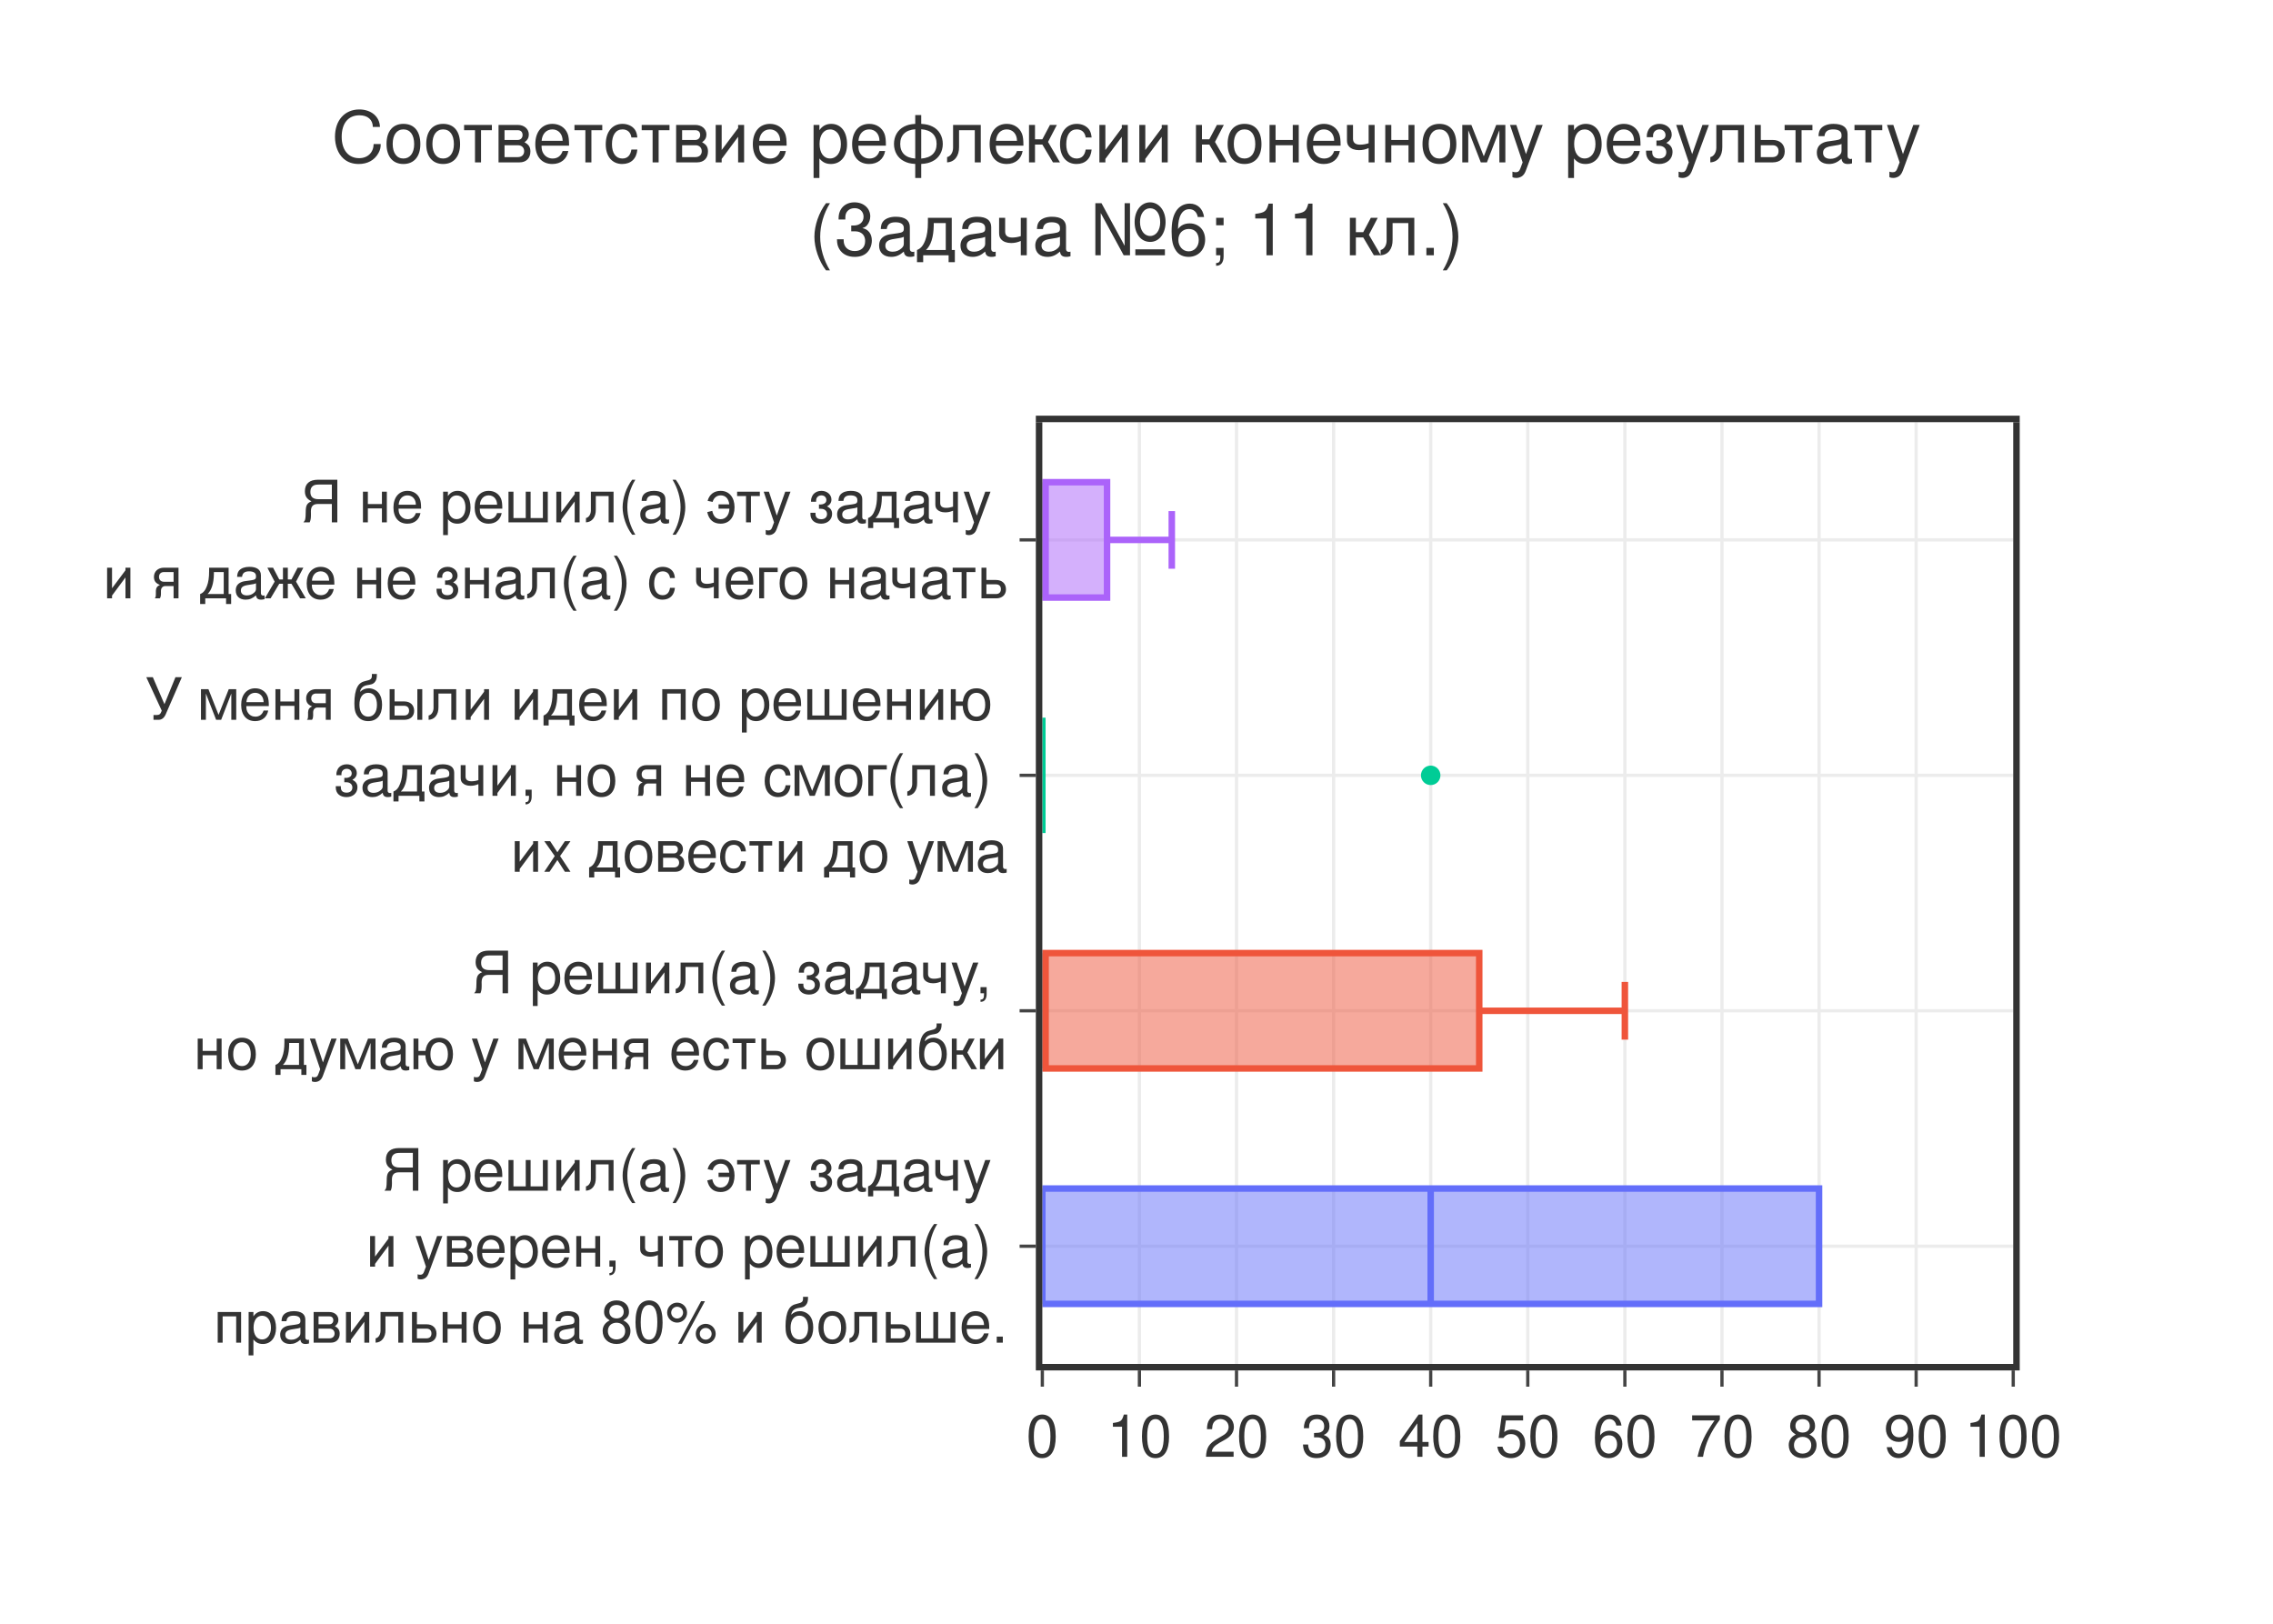
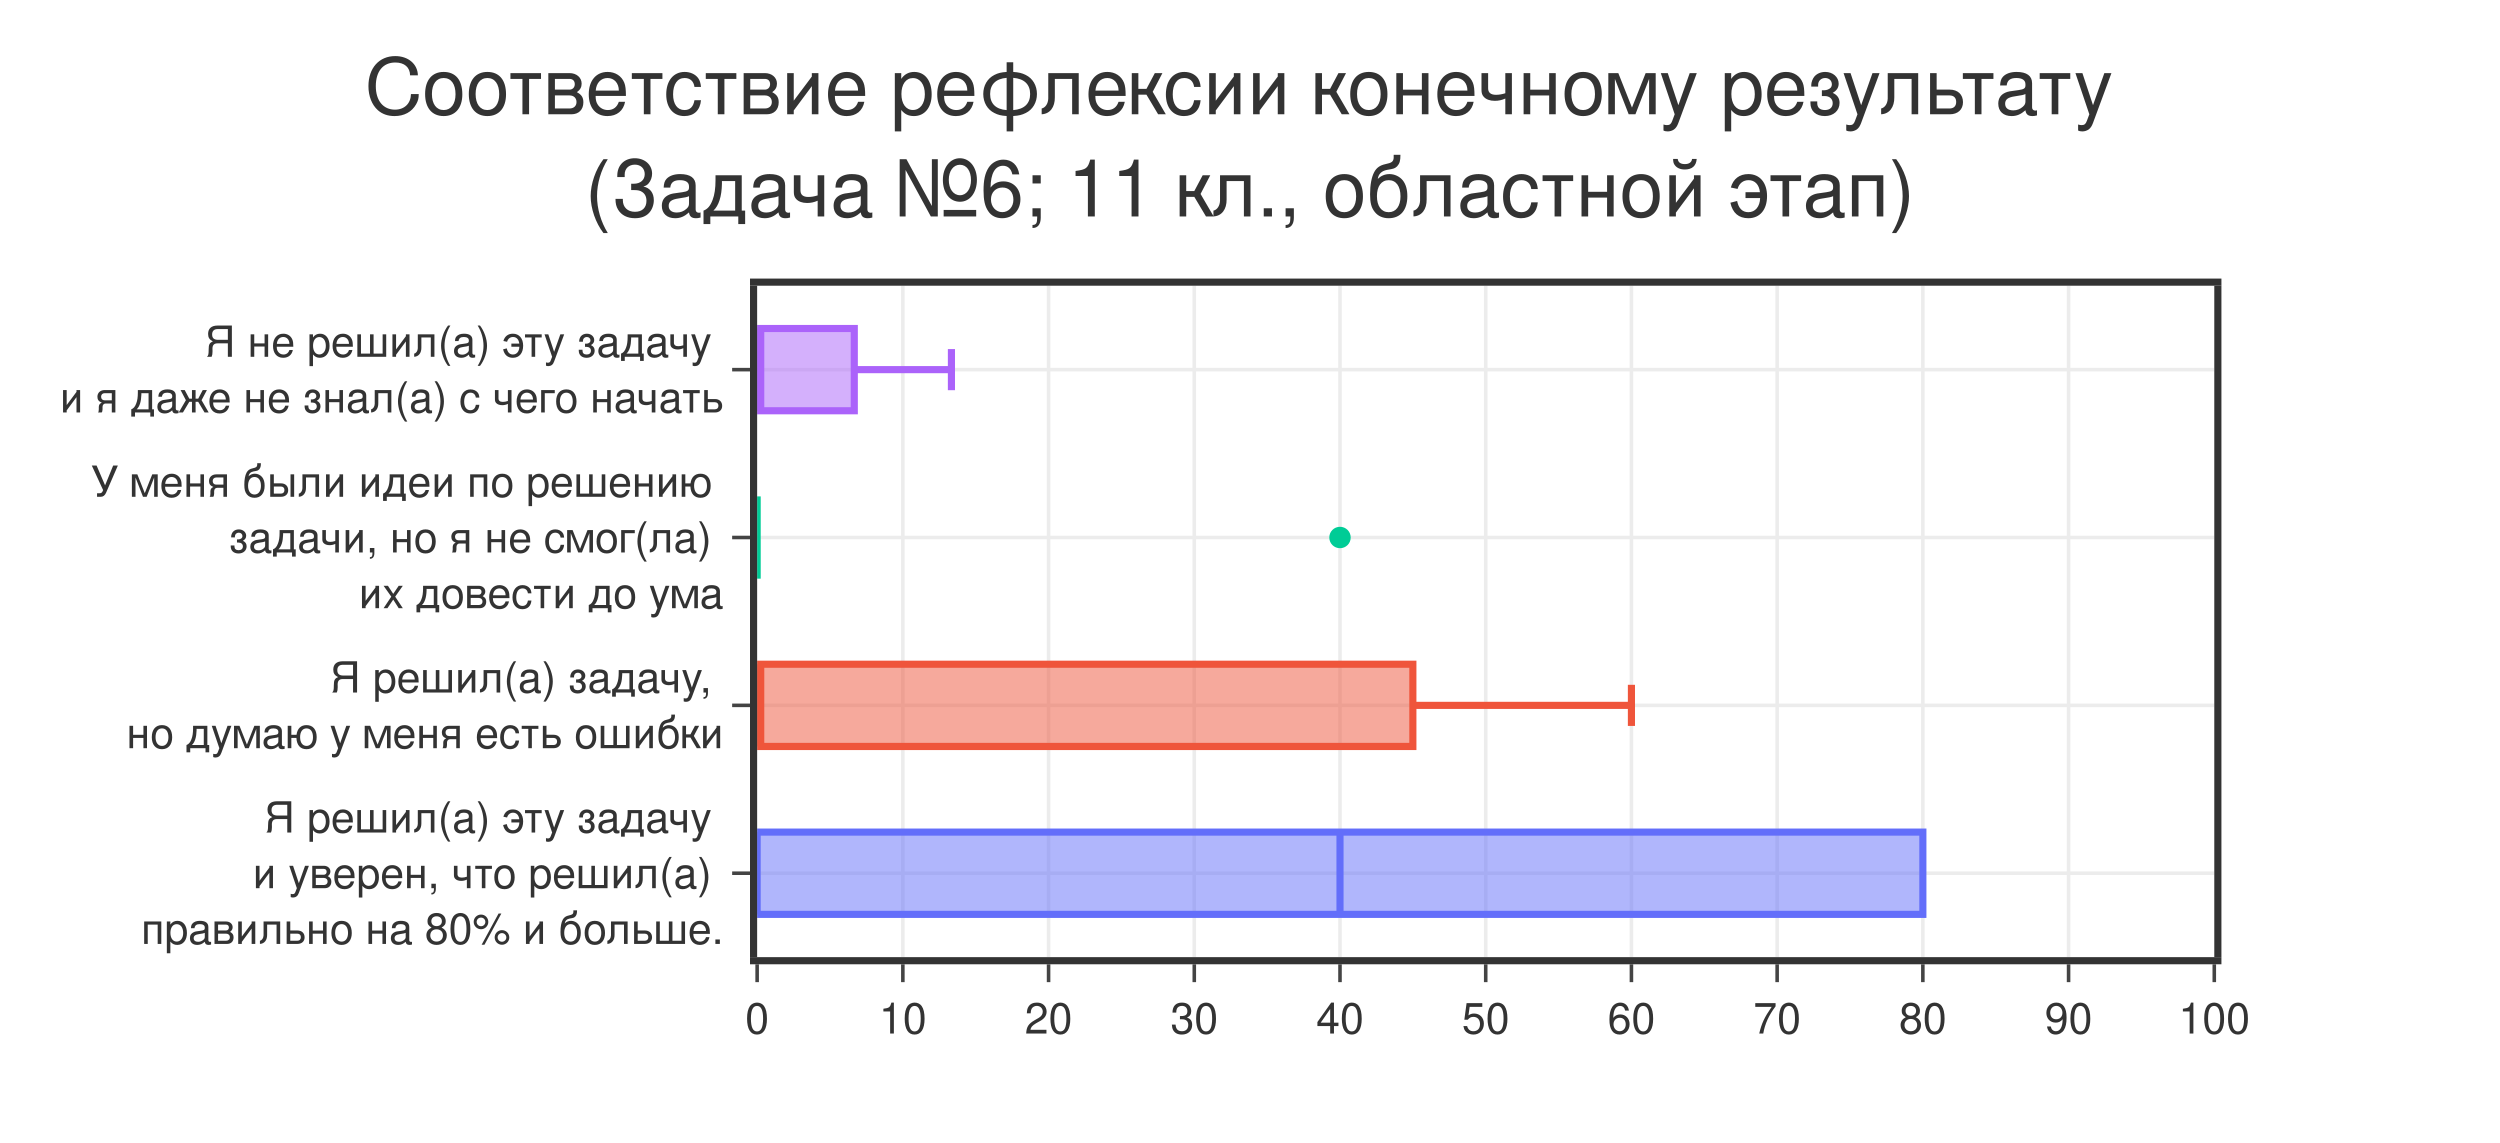
- <svg xmlns="http://www.w3.org/2000/svg" class="main-svg" width="700" height="500" style="" viewBox="0 0 700 500">
-   <rect x="0" y="0" width="700" height="500" style="fill: rgb(255, 255, 255); fill-opacity: 1;" />
-   <defs id="defs-b9aeeb">
+ <svg xmlns="http://www.w3.org/2000/svg" class="main-svg" width="700" height="320" style="" viewBox="0 0 700 320">
+   <rect x="0" y="0" width="700" height="320" style="fill: rgb(255, 255, 255); fill-opacity: 1;" />
+   <defs id="defs-967435">
    <g class="clips">
-       <clipPath id="clipb9aeebxyplot" class="plotclip">
-         <rect width="299" height="290" />
+       <clipPath id="clip967435xyplot" class="plotclip">
+         <rect width="408" height="188" />
      </clipPath>
-       <clipPath class="axesclip" id="clipb9aeebx">
-         <rect x="321" y="0" width="299" height="500" />
+       <clipPath class="axesclip" id="clip967435x">
+         <rect x="212" y="0" width="408" height="320" />
      </clipPath>
-       <clipPath class="axesclip" id="clipb9aeeby">
-         <rect x="0" y="130" width="700" height="290" />
+       <clipPath class="axesclip" id="clip967435y">
+         <rect x="0" y="80" width="700" height="188" />
      </clipPath>
-       <clipPath class="axesclip" id="clipb9aeebxy">
-         <rect x="321" y="130" width="299" height="290" />
+       <clipPath class="axesclip" id="clip967435xy">
+         <rect x="212" y="80" width="408" height="188" />
      </clipPath>
    </g>
    <g class="gradients" />
    <g class="patterns" />
  </defs>
  <g class="bglayer" />
  <g class="layer-below">
    <g class="imagelayer" />
    <g class="shapelayer" />
  </g>
  <g class="cartesianlayer">
    <g class="subplot xy">
      <g class="layer-subplot">
        <g class="shapelayer" />
        <g class="imagelayer" />
      </g>
      <g class="minor-gridlayer">
        <g class="x" />
        <g class="y" />
      </g>
      <g class="gridlayer">
        <g class="x">
-           <path class="xgrid crisp" transform="translate(350.9,0)" d="M0,130v290" style="stroke: rgb(236, 236, 236); stroke-opacity: 1; stroke-width: 1px;" />
-           <path class="xgrid crisp" transform="translate(380.8,0)" d="M0,130v290" style="stroke: rgb(236, 236, 236); stroke-opacity: 1; stroke-width: 1px;" />
-           <path class="xgrid crisp" transform="translate(410.7,0)" d="M0,130v290" style="stroke: rgb(236, 236, 236); stroke-opacity: 1; stroke-width: 1px;" />
-           <path class="xgrid crisp" transform="translate(440.6,0)" d="M0,130v290" style="stroke: rgb(236, 236, 236); stroke-opacity: 1; stroke-width: 1px;" />
-           <path class="xgrid crisp" transform="translate(470.5,0)" d="M0,130v290" style="stroke: rgb(236, 236, 236); stroke-opacity: 1; stroke-width: 1px;" />
-           <path class="xgrid crisp" transform="translate(500.4,0)" d="M0,130v290" style="stroke: rgb(236, 236, 236); stroke-opacity: 1; stroke-width: 1px;" />
-           <path class="xgrid crisp" transform="translate(530.3,0)" d="M0,130v290" style="stroke: rgb(236, 236, 236); stroke-opacity: 1; stroke-width: 1px;" />
-           <path class="xgrid crisp" transform="translate(560.2,0)" d="M0,130v290" style="stroke: rgb(236, 236, 236); stroke-opacity: 1; stroke-width: 1px;" />
-           <path class="xgrid crisp" transform="translate(590.1,0)" d="M0,130v290" style="stroke: rgb(236, 236, 236); stroke-opacity: 1; stroke-width: 1px;" />
+           <path class="xgrid crisp" transform="translate(252.8,0)" d="M0,80v188" style="stroke: rgb(236, 236, 236); stroke-opacity: 1; stroke-width: 1px;" />
+           <path class="xgrid crisp" transform="translate(293.6,0)" d="M0,80v188" style="stroke: rgb(236, 236, 236); stroke-opacity: 1; stroke-width: 1px;" />
+           <path class="xgrid crisp" transform="translate(334.4,0)" d="M0,80v188" style="stroke: rgb(236, 236, 236); stroke-opacity: 1; stroke-width: 1px;" />
+           <path class="xgrid crisp" transform="translate(375.2,0)" d="M0,80v188" style="stroke: rgb(236, 236, 236); stroke-opacity: 1; stroke-width: 1px;" />
+           <path class="xgrid crisp" transform="translate(416,0)" d="M0,80v188" style="stroke: rgb(236, 236, 236); stroke-opacity: 1; stroke-width: 1px;" />
+           <path class="xgrid crisp" transform="translate(456.8,0)" d="M0,80v188" style="stroke: rgb(236, 236, 236); stroke-opacity: 1; stroke-width: 1px;" />
+           <path class="xgrid crisp" transform="translate(497.6,0)" d="M0,80v188" style="stroke: rgb(236, 236, 236); stroke-opacity: 1; stroke-width: 1px;" />
+           <path class="xgrid crisp" transform="translate(538.4,0)" d="M0,80v188" style="stroke: rgb(236, 236, 236); stroke-opacity: 1; stroke-width: 1px;" />
+           <path class="xgrid crisp" transform="translate(579.2,0)" d="M0,80v188" style="stroke: rgb(236, 236, 236); stroke-opacity: 1; stroke-width: 1px;" />
        </g>
        <g class="y">
-           <path class="ygrid crisp" transform="translate(0,383.75)" d="M321,0h299" style="stroke: rgb(236, 236, 236); stroke-opacity: 1; stroke-width: 1px;" />
-           <path class="ygrid crisp" transform="translate(0,311.25)" d="M321,0h299" style="stroke: rgb(236, 236, 236); stroke-opacity: 1; stroke-width: 1px;" />
-           <path class="ygrid crisp" transform="translate(0,238.75)" d="M321,0h299" style="stroke: rgb(236, 236, 236); stroke-opacity: 1; stroke-width: 1px;" />
-           <path class="ygrid crisp" transform="translate(0,166.25)" d="M321,0h299" style="stroke: rgb(236, 236, 236); stroke-opacity: 1; stroke-width: 1px;" />
+           <path class="ygrid crisp" transform="translate(0,244.5)" d="M212,0h408" style="stroke: rgb(236, 236, 236); stroke-opacity: 1; stroke-width: 1px;" />
+           <path class="ygrid crisp" transform="translate(0,197.5)" d="M212,0h408" style="stroke: rgb(236, 236, 236); stroke-opacity: 1; stroke-width: 1px;" />
+           <path class="ygrid crisp" transform="translate(0,150.5)" d="M212,0h408" style="stroke: rgb(236, 236, 236); stroke-opacity: 1; stroke-width: 1px;" />
+           <path class="ygrid crisp" transform="translate(0,103.5)" d="M212,0h408" style="stroke: rgb(236, 236, 236); stroke-opacity: 1; stroke-width: 1px;" />
        </g>
      </g>
      <g class="zerolinelayer" />
      <path class="xlines-below" />
      <path class="ylines-below" />
      <g class="overlines-below" />
      <g class="xaxislayer-below" />
      <g class="yaxislayer-below" />
      <g class="overaxes-below" />
-       <g class="plot" transform="translate(321,130)" clip-path="url(#clipb9aeebxyplot)">
+       <g class="plot" transform="translate(212,80)" clip-path="url(#clip967435xyplot)">
        <g class="boxlayer mlayer">
          <g class="trace boxes" style="opacity: 1;">
-             <path class="box" d="M119.6,271.51V235.99M0,271.51V235.99H239.2V271.51ZM0,253.75H0M239.2,253.75H239.2M0,262.63V244.87M239.2,262.63V244.87" style="vector-effect: non-scaling-stroke; stroke-width: 2px; stroke: rgb(99, 110, 250); stroke-opacity: 1; fill: rgb(99, 110, 250); fill-opacity: 0.5;" />
+             <path class="box" d="M163.2,176.02V152.99M0,176.02V152.99H326.4V176.02ZM0,164.5H0M326.4,164.5H326.4M0,170.26V158.74M326.4,170.26V158.74" style="vector-effect: non-scaling-stroke; stroke-width: 2px; stroke: rgb(99, 110, 250); stroke-opacity: 1; fill: rgb(99, 110, 250); fill-opacity: 0.5;" />
            <g class="points" />
          </g>
          <g class="trace boxes" style="opacity: 1;">
-             <path class="box" d="M1,199.01V163.49M0,199.01V163.49H134.55V199.01ZM0,181.25H0M134.55,181.25H179.4M0,190.13V172.37M179.4,190.13V172.37" style="vector-effect: non-scaling-stroke; stroke-width: 2px; stroke: rgb(239, 85, 59); stroke-opacity: 1; fill: rgb(239, 85, 59); fill-opacity: 0.5;" />
+             <path class="box" d="M1,129.01V105.99M0,129.01V105.99H183.6V129.01ZM0,117.5H0M183.6,117.5H244.8M0,123.26V111.74M244.8,123.26V111.74" style="vector-effect: non-scaling-stroke; stroke-width: 2px; stroke: rgb(239, 85, 59); stroke-opacity: 1; fill: rgb(239, 85, 59); fill-opacity: 0.5;" />
            <g class="points" />
          </g>
          <g class="trace boxes" style="opacity: 1;">
-             <path class="box" d="M0,126.51V90.99M0,126.51V90.99H0V126.51ZM0,108.75H0M0,108.75H0M0,117.63V99.87M0,117.63V99.87" style="vector-effect: non-scaling-stroke; stroke-width: 2px; stroke: rgb(0, 204, 150); stroke-opacity: 1; fill: rgb(0, 204, 150); fill-opacity: 0.5;" />
+             <path class="box" d="M0,82.02V58.99M0,82.02V58.99H0V82.02ZM0,70.5H0M0,70.5H0M0,76.26V64.74M0,76.26V64.74" style="vector-effect: non-scaling-stroke; stroke-width: 2px; stroke: rgb(0, 204, 150); stroke-opacity: 1; fill: rgb(0, 204, 150); fill-opacity: 0.5;" />
            <g class="points">
-               <path class="point" transform="translate(119.6,108.75)" d="M3,0A3,3 0 1,1 0,-3A3,3 0 0,1 3,0Z" style="opacity: 1; stroke-width: 0px; fill: rgb(0, 204, 150); fill-opacity: 1;" />
+               <path class="point" transform="translate(163.2,70.5)" d="M3,0A3,3 0 1,1 0,-3A3,3 0 0,1 3,0Z" style="opacity: 1; stroke-width: 0px; fill: rgb(0, 204, 150); fill-opacity: 1;" />
            </g>
          </g>
          <g class="trace boxes" style="opacity: 1;">
-             <path class="box" d="M1,54.01V18.49M0,54.01V18.49H19.93V54.01ZM0,36.25H0M19.93,36.25H39.87M0,45.13V27.37M39.87,45.13V27.37" style="vector-effect: non-scaling-stroke; stroke-width: 2px; stroke: rgb(171, 99, 250); stroke-opacity: 1; fill: rgb(171, 99, 250); fill-opacity: 0.5;" />
+             <path class="box" d="M1,35.02V11.98M0,35.02V11.98H27.2V35.02ZM0,23.5H0M27.2,23.5H54.4M0,29.26V17.74M54.4,29.26V17.74" style="vector-effect: non-scaling-stroke; stroke-width: 2px; stroke: rgb(171, 99, 250); stroke-opacity: 1; fill: rgb(171, 99, 250); fill-opacity: 0.5;" />
            <g class="points" />
          </g>
        </g>
      </g>
      <g class="overplot" />
-       <path class="xlines-above crisp" d="M319,421H622M319,129H622" style="fill: none; stroke-width: 2px; stroke: rgb(51, 51, 51); stroke-opacity: 1;" />
-       <path class="ylines-above crisp" d="M320,130V420M621,130V420" style="fill: none; stroke-width: 2px; stroke: rgb(51, 51, 51); stroke-opacity: 1;" />
+       <path class="xlines-above crisp" d="M210,269H622M210,79H622" style="fill: none; stroke-width: 2px; stroke: rgb(51, 51, 51); stroke-opacity: 1;" />
+       <path class="ylines-above crisp" d="M211,80V268M621,80V268" style="fill: none; stroke-width: 2px; stroke: rgb(51, 51, 51); stroke-opacity: 1;" />
      <g class="overlines-above" />
      <g class="xaxislayer-above">
-         <path class="xtick ticks crisp" d="M0,422v5" transform="translate(321,0)" style="stroke: rgb(68, 68, 68); stroke-opacity: 1; stroke-width: 1px;" />
-         <path class="xtick ticks crisp" d="M0,422v5" transform="translate(350.9,0)" style="stroke: rgb(68, 68, 68); stroke-opacity: 1; stroke-width: 1px;" />
-         <path class="xtick ticks crisp" d="M0,422v5" transform="translate(380.8,0)" style="stroke: rgb(68, 68, 68); stroke-opacity: 1; stroke-width: 1px;" />
-         <path class="xtick ticks crisp" d="M0,422v5" transform="translate(410.7,0)" style="stroke: rgb(68, 68, 68); stroke-opacity: 1; stroke-width: 1px;" />
-         <path class="xtick ticks crisp" d="M0,422v5" transform="translate(440.6,0)" style="stroke: rgb(68, 68, 68); stroke-opacity: 1; stroke-width: 1px;" />
-         <path class="xtick ticks crisp" d="M0,422v5" transform="translate(470.5,0)" style="stroke: rgb(68, 68, 68); stroke-opacity: 1; stroke-width: 1px;" />
-         <path class="xtick ticks crisp" d="M0,422v5" transform="translate(500.4,0)" style="stroke: rgb(68, 68, 68); stroke-opacity: 1; stroke-width: 1px;" />
-         <path class="xtick ticks crisp" d="M0,422v5" transform="translate(530.3,0)" style="stroke: rgb(68, 68, 68); stroke-opacity: 1; stroke-width: 1px;" />
-         <path class="xtick ticks crisp" d="M0,422v5" transform="translate(560.2,0)" style="stroke: rgb(68, 68, 68); stroke-opacity: 1; stroke-width: 1px;" />
-         <path class="xtick ticks crisp" d="M0,422v5" transform="translate(590.1,0)" style="stroke: rgb(68, 68, 68); stroke-opacity: 1; stroke-width: 1px;" />
-         <path class="xtick ticks crisp" d="M0,422v5" transform="translate(620,0)" style="stroke: rgb(68, 68, 68); stroke-opacity: 1; stroke-width: 1px;" />
+         <path class="xtick ticks crisp" d="M0,270v5" transform="translate(212,0)" style="stroke: rgb(68, 68, 68); stroke-opacity: 1; stroke-width: 1px;" />
+         <path class="xtick ticks crisp" d="M0,270v5" transform="translate(252.8,0)" style="stroke: rgb(68, 68, 68); stroke-opacity: 1; stroke-width: 1px;" />
+         <path class="xtick ticks crisp" d="M0,270v5" transform="translate(293.6,0)" style="stroke: rgb(68, 68, 68); stroke-opacity: 1; stroke-width: 1px;" />
+         <path class="xtick ticks crisp" d="M0,270v5" transform="translate(334.4,0)" style="stroke: rgb(68, 68, 68); stroke-opacity: 1; stroke-width: 1px;" />
+         <path class="xtick ticks crisp" d="M0,270v5" transform="translate(375.2,0)" style="stroke: rgb(68, 68, 68); stroke-opacity: 1; stroke-width: 1px;" />
+         <path class="xtick ticks crisp" d="M0,270v5" transform="translate(416,0)" style="stroke: rgb(68, 68, 68); stroke-opacity: 1; stroke-width: 1px;" />
+         <path class="xtick ticks crisp" d="M0,270v5" transform="translate(456.8,0)" style="stroke: rgb(68, 68, 68); stroke-opacity: 1; stroke-width: 1px;" />
+         <path class="xtick ticks crisp" d="M0,270v5" transform="translate(497.6,0)" style="stroke: rgb(68, 68, 68); stroke-opacity: 1; stroke-width: 1px;" />
+         <path class="xtick ticks crisp" d="M0,270v5" transform="translate(538.4,0)" style="stroke: rgb(68, 68, 68); stroke-opacity: 1; stroke-width: 1px;" />
+         <path class="xtick ticks crisp" d="M0,270v5" transform="translate(579.2,0)" style="stroke: rgb(68, 68, 68); stroke-opacity: 1; stroke-width: 1px;" />
+         <path class="xtick ticks crisp" d="M0,270v5" transform="translate(620,0)" style="stroke: rgb(68, 68, 68); stroke-opacity: 1; stroke-width: 1px;" />
        <g class="xtick">
-           <text text-anchor="middle" x="0" y="448.6" transform="translate(321,0)" style="font-family: Helvetica; font-size: 18px; fill: rgb(51, 51, 51); fill-opacity: 1; white-space: pre; opacity: 1;">0</text>
+           <text text-anchor="middle" x="0" y="289.4" transform="translate(212,0)" style="font-family: Helvetica; font-size: 12px; fill: rgb(51, 51, 51); fill-opacity: 1; white-space: pre; opacity: 1;">0</text>
        </g>
        <g class="xtick">
-           <text text-anchor="middle" x="0" y="448.6" style="font-family: Helvetica; font-size: 18px; fill: rgb(51, 51, 51); fill-opacity: 1; white-space: pre; opacity: 1;" transform="translate(350.9,0)">10</text>
+           <text text-anchor="middle" x="0" y="289.4" style="font-family: Helvetica; font-size: 12px; fill: rgb(51, 51, 51); fill-opacity: 1; white-space: pre; opacity: 1;" transform="translate(252.8,0)">10</text>
        </g>
        <g class="xtick">
-           <text text-anchor="middle" x="0" y="448.6" style="font-family: Helvetica; font-size: 18px; fill: rgb(51, 51, 51); fill-opacity: 1; white-space: pre; opacity: 1;" transform="translate(380.8,0)">20</text>
+           <text text-anchor="middle" x="0" y="289.4" style="font-family: Helvetica; font-size: 12px; fill: rgb(51, 51, 51); fill-opacity: 1; white-space: pre; opacity: 1;" transform="translate(293.6,0)">20</text>
        </g>
        <g class="xtick">
-           <text text-anchor="middle" x="0" y="448.6" style="font-family: Helvetica; font-size: 18px; fill: rgb(51, 51, 51); fill-opacity: 1; white-space: pre; opacity: 1;" transform="translate(410.7,0)">30</text>
+           <text text-anchor="middle" x="0" y="289.4" style="font-family: Helvetica; font-size: 12px; fill: rgb(51, 51, 51); fill-opacity: 1; white-space: pre; opacity: 1;" transform="translate(334.4,0)">30</text>
        </g>
        <g class="xtick">
-           <text text-anchor="middle" x="0" y="448.6" style="font-family: Helvetica; font-size: 18px; fill: rgb(51, 51, 51); fill-opacity: 1; white-space: pre; opacity: 1;" transform="translate(440.6,0)">40</text>
+           <text text-anchor="middle" x="0" y="289.4" style="font-family: Helvetica; font-size: 12px; fill: rgb(51, 51, 51); fill-opacity: 1; white-space: pre; opacity: 1;" transform="translate(375.2,0)">40</text>
        </g>
        <g class="xtick">
-           <text text-anchor="middle" x="0" y="448.6" style="font-family: Helvetica; font-size: 18px; fill: rgb(51, 51, 51); fill-opacity: 1; white-space: pre; opacity: 1;" transform="translate(470.5,0)">50</text>
+           <text text-anchor="middle" x="0" y="289.4" style="font-family: Helvetica; font-size: 12px; fill: rgb(51, 51, 51); fill-opacity: 1; white-space: pre; opacity: 1;" transform="translate(416,0)">50</text>
        </g>
        <g class="xtick">
-           <text text-anchor="middle" x="0" y="448.6" style="font-family: Helvetica; font-size: 18px; fill: rgb(51, 51, 51); fill-opacity: 1; white-space: pre; opacity: 1;" transform="translate(500.4,0)">60</text>
+           <text text-anchor="middle" x="0" y="289.4" style="font-family: Helvetica; font-size: 12px; fill: rgb(51, 51, 51); fill-opacity: 1; white-space: pre; opacity: 1;" transform="translate(456.8,0)">60</text>
        </g>
        <g class="xtick">
-           <text text-anchor="middle" x="0" y="448.6" style="font-family: Helvetica; font-size: 18px; fill: rgb(51, 51, 51); fill-opacity: 1; white-space: pre; opacity: 1;" transform="translate(530.3,0)">70</text>
+           <text text-anchor="middle" x="0" y="289.4" style="font-family: Helvetica; font-size: 12px; fill: rgb(51, 51, 51); fill-opacity: 1; white-space: pre; opacity: 1;" transform="translate(497.6,0)">70</text>
        </g>
        <g class="xtick">
-           <text text-anchor="middle" x="0" y="448.6" style="font-family: Helvetica; font-size: 18px; fill: rgb(51, 51, 51); fill-opacity: 1; white-space: pre; opacity: 1;" transform="translate(560.2,0)">80</text>
+           <text text-anchor="middle" x="0" y="289.4" style="font-family: Helvetica; font-size: 12px; fill: rgb(51, 51, 51); fill-opacity: 1; white-space: pre; opacity: 1;" transform="translate(538.4,0)">80</text>
        </g>
        <g class="xtick">
-           <text text-anchor="middle" x="0" y="448.6" style="font-family: Helvetica; font-size: 18px; fill: rgb(51, 51, 51); fill-opacity: 1; white-space: pre; opacity: 1;" transform="translate(590.1,0)">90</text>
+           <text text-anchor="middle" x="0" y="289.4" style="font-family: Helvetica; font-size: 12px; fill: rgb(51, 51, 51); fill-opacity: 1; white-space: pre; opacity: 1;" transform="translate(579.2,0)">90</text>
        </g>
        <g class="xtick">
-           <text text-anchor="middle" x="0" y="448.6" style="font-family: Helvetica; font-size: 18px; fill: rgb(51, 51, 51); fill-opacity: 1; white-space: pre; opacity: 1;" transform="translate(620,0)">100</text>
+           <text text-anchor="middle" x="0" y="289.4" style="font-family: Helvetica; font-size: 12px; fill: rgb(51, 51, 51); fill-opacity: 1; white-space: pre; opacity: 1;" transform="translate(620,0)">100</text>
        </g>
      </g>
      <g class="yaxislayer-above">
-         <path class="ytick ticks crisp" d="M319,0h-5" transform="translate(0,383.75)" style="stroke: rgb(68, 68, 68); stroke-opacity: 1; stroke-width: 1px;" />
-         <path class="ytick ticks crisp" d="M319,0h-5" transform="translate(0,311.25)" style="stroke: rgb(68, 68, 68); stroke-opacity: 1; stroke-width: 1px;" />
-         <path class="ytick ticks crisp" d="M319,0h-5" transform="translate(0,238.75)" style="stroke: rgb(68, 68, 68); stroke-opacity: 1; stroke-width: 1px;" />
-         <path class="ytick ticks crisp" d="M319,0h-5" transform="translate(0,166.25)" style="stroke: rgb(68, 68, 68); stroke-opacity: 1; stroke-width: 1px;" />
+         <path class="ytick ticks crisp" d="M210,0h-5" transform="translate(0,244.5)" style="stroke: rgb(68, 68, 68); stroke-opacity: 1; stroke-width: 1px;" />
+         <path class="ytick ticks crisp" d="M210,0h-5" transform="translate(0,197.5)" style="stroke: rgb(68, 68, 68); stroke-opacity: 1; stroke-width: 1px;" />
+         <path class="ytick ticks crisp" d="M210,0h-5" transform="translate(0,150.5)" style="stroke: rgb(68, 68, 68); stroke-opacity: 1; stroke-width: 1px;" />
+         <path class="ytick ticks crisp" d="M210,0h-5" transform="translate(0,103.5)" style="stroke: rgb(68, 68, 68); stroke-opacity: 1; stroke-width: 1px;" />
        <g class="ytick">
-           <text text-anchor="end" x="310.4" y="6.3" transform="translate(0,383.75)translate(0,-23.4)" style="font-family: Helvetica; font-size: 18px; fill: rgb(51, 51, 51); fill-opacity: 1; white-space: pre; opacity: 1;">
-             <tspan class="line" dy="0em" x="310.4" y="6.3">Я решил(а) эту задачу</tspan>
-             <tspan class="line" dy="1.3em" x="310.4" y="6.3">и уверен, что решил(а)</tspan>
-             <tspan class="line" dy="2.6em" x="310.4" y="6.3">правильно на 80% и больше.</tspan>
+           <text text-anchor="end" x="202.6" y="4.2" transform="translate(0,244.5)translate(0,-15.6)" style="font-family: Helvetica; font-size: 12px; fill: rgb(51, 51, 51); fill-opacity: 1; white-space: pre; opacity: 1;">
+             <tspan class="line" dy="0em" x="202.6" y="4.2">Я решил(а) эту задачу</tspan>
+             <tspan class="line" dy="1.3em" x="202.6" y="4.2">и уверен, что решил(а)</tspan>
+             <tspan class="line" dy="2.6em" x="202.6" y="4.2">правильно на 80% и больше.</tspan>
          </text>
        </g>
        <g class="ytick">
-           <text text-anchor="end" x="310.4" y="6.3" transform="translate(0,311.25)translate(0,-11.7)" style="font-family: Helvetica; font-size: 18px; fill: rgb(51, 51, 51); fill-opacity: 1; white-space: pre; opacity: 1;">
-             <tspan class="line" dy="0em" x="310.4" y="6.3">Я решил(а) задачу,</tspan>
-             <tspan class="line" dy="1.3em" x="310.4" y="6.3">но думаю у меня есть ошибки</tspan>
+           <text text-anchor="end" x="202.6" y="4.2" transform="translate(0,197.5)translate(0,-7.8)" style="font-family: Helvetica; font-size: 12px; fill: rgb(51, 51, 51); fill-opacity: 1; white-space: pre; opacity: 1;">
+             <tspan class="line" dy="0em" x="202.6" y="4.2">Я решил(а) задачу,</tspan>
+             <tspan class="line" dy="1.3em" x="202.6" y="4.2">но думаю у меня есть ошибки</tspan>
          </text>
        </g>
        <g class="ytick">
-           <text text-anchor="end" x="310.4" y="6.3" transform="translate(0,238.75)translate(0,-23.4)" style="font-family: Helvetica; font-size: 18px; fill: rgb(51, 51, 51); fill-opacity: 1; white-space: pre; opacity: 1;">
-             <tspan class="line" dy="0em" x="310.4" y="6.3">У меня были идеи по решению</tspan>
-             <tspan class="line" dy="1.3em" x="310.4" y="6.3">задачи, но я не смог(ла)</tspan>
-             <tspan class="line" dy="2.6em" x="310.4" y="6.3">их довести до ума</tspan>
+           <text text-anchor="end" x="202.6" y="4.2" transform="translate(0,150.5)translate(0,-15.6)" style="font-family: Helvetica; font-size: 12px; fill: rgb(51, 51, 51); fill-opacity: 1; white-space: pre; opacity: 1;">
+             <tspan class="line" dy="0em" x="202.6" y="4.2">У меня были идеи по решению</tspan>
+             <tspan class="line" dy="1.3em" x="202.6" y="4.2">задачи, но я не смог(ла)</tspan>
+             <tspan class="line" dy="2.6em" x="202.6" y="4.2">их довести до ума</tspan>
          </text>
        </g>
        <g class="ytick">
-           <text text-anchor="end" x="310.4" y="6.3" transform="translate(0,166.25)translate(0,-11.7)" style="font-family: Helvetica; font-size: 18px; fill: rgb(51, 51, 51); fill-opacity: 1; white-space: pre; opacity: 1;">
-             <tspan class="line" dy="0em" x="310.4" y="6.3">Я не решил(а) эту задачу</tspan>
-             <tspan class="line" dy="1.3em" x="310.4" y="6.3">и я даже не знал(а) с чего начать</tspan>
+           <text text-anchor="end" x="202.6" y="4.2" transform="translate(0,103.5)translate(0,-7.8)" style="font-family: Helvetica; font-size: 12px; fill: rgb(51, 51, 51); fill-opacity: 1; white-space: pre; opacity: 1;">
+             <tspan class="line" dy="0em" x="202.6" y="4.2">Я не решил(а) эту задачу</tspan>
+             <tspan class="line" dy="1.3em" x="202.6" y="4.2">и я даже не знал(а) с чего начать</tspan>
          </text>
        </g>
      </g>
      <g class="overaxes-above" />
    </g>
  </g>
  <g class="polarlayer" />
  <g class="smithlayer" />
  <g class="ternarylayer" />
  <g class="geolayer" />
  <g class="funnelarealayer" />
  <g class="pielayer" />
  <g class="iciclelayer" />
  <g class="treemaplayer" />
  <g class="sunburstlayer" />
  <g class="glimages" />
-   <defs id="topdefs-b9aeeb">
+   <defs id="topdefs-967435">
    <g class="clips" />
  </defs>
  <g class="layer-above">
    <g class="imagelayer" />
    <g class="shapelayer" />
  </g>
  <g class="infolayer">
    <g class="g-gtitle">
-       <text class="gtitle" x="350" y="50" text-anchor="middle" dy="0.7em" style="font-family: Helvetica; font-size: 22px; fill: rgb(51, 51, 51); opacity: 1; font-weight: normal; white-space: pre;">
-         <tspan class="line" dy="0em" x="350" y="50">Соответствие рефлексии конечному результату</tspan>
-         <tspan class="line" dy="1.3em" x="350" y="50">(Задача №6; 11 кл.)</tspan>
+       <text class="gtitle" x="350" y="32" text-anchor="middle" dy="0.7em" style="font-family: Helvetica; font-size: 22px; fill: rgb(51, 51, 51); opacity: 1; font-weight: normal; white-space: pre;">
+         <tspan class="line" dy="0em" x="350" y="32">Соответствие рефлексии конечному результату</tspan>
+         <tspan class="line" dy="1.3em" x="350" y="32">(Задача №6; 11 кл., областной этап)</tspan>
      </text>
    </g>
    <g class="g-xtitle" />
    <g class="g-ytitle" />
  </g>
</svg>
